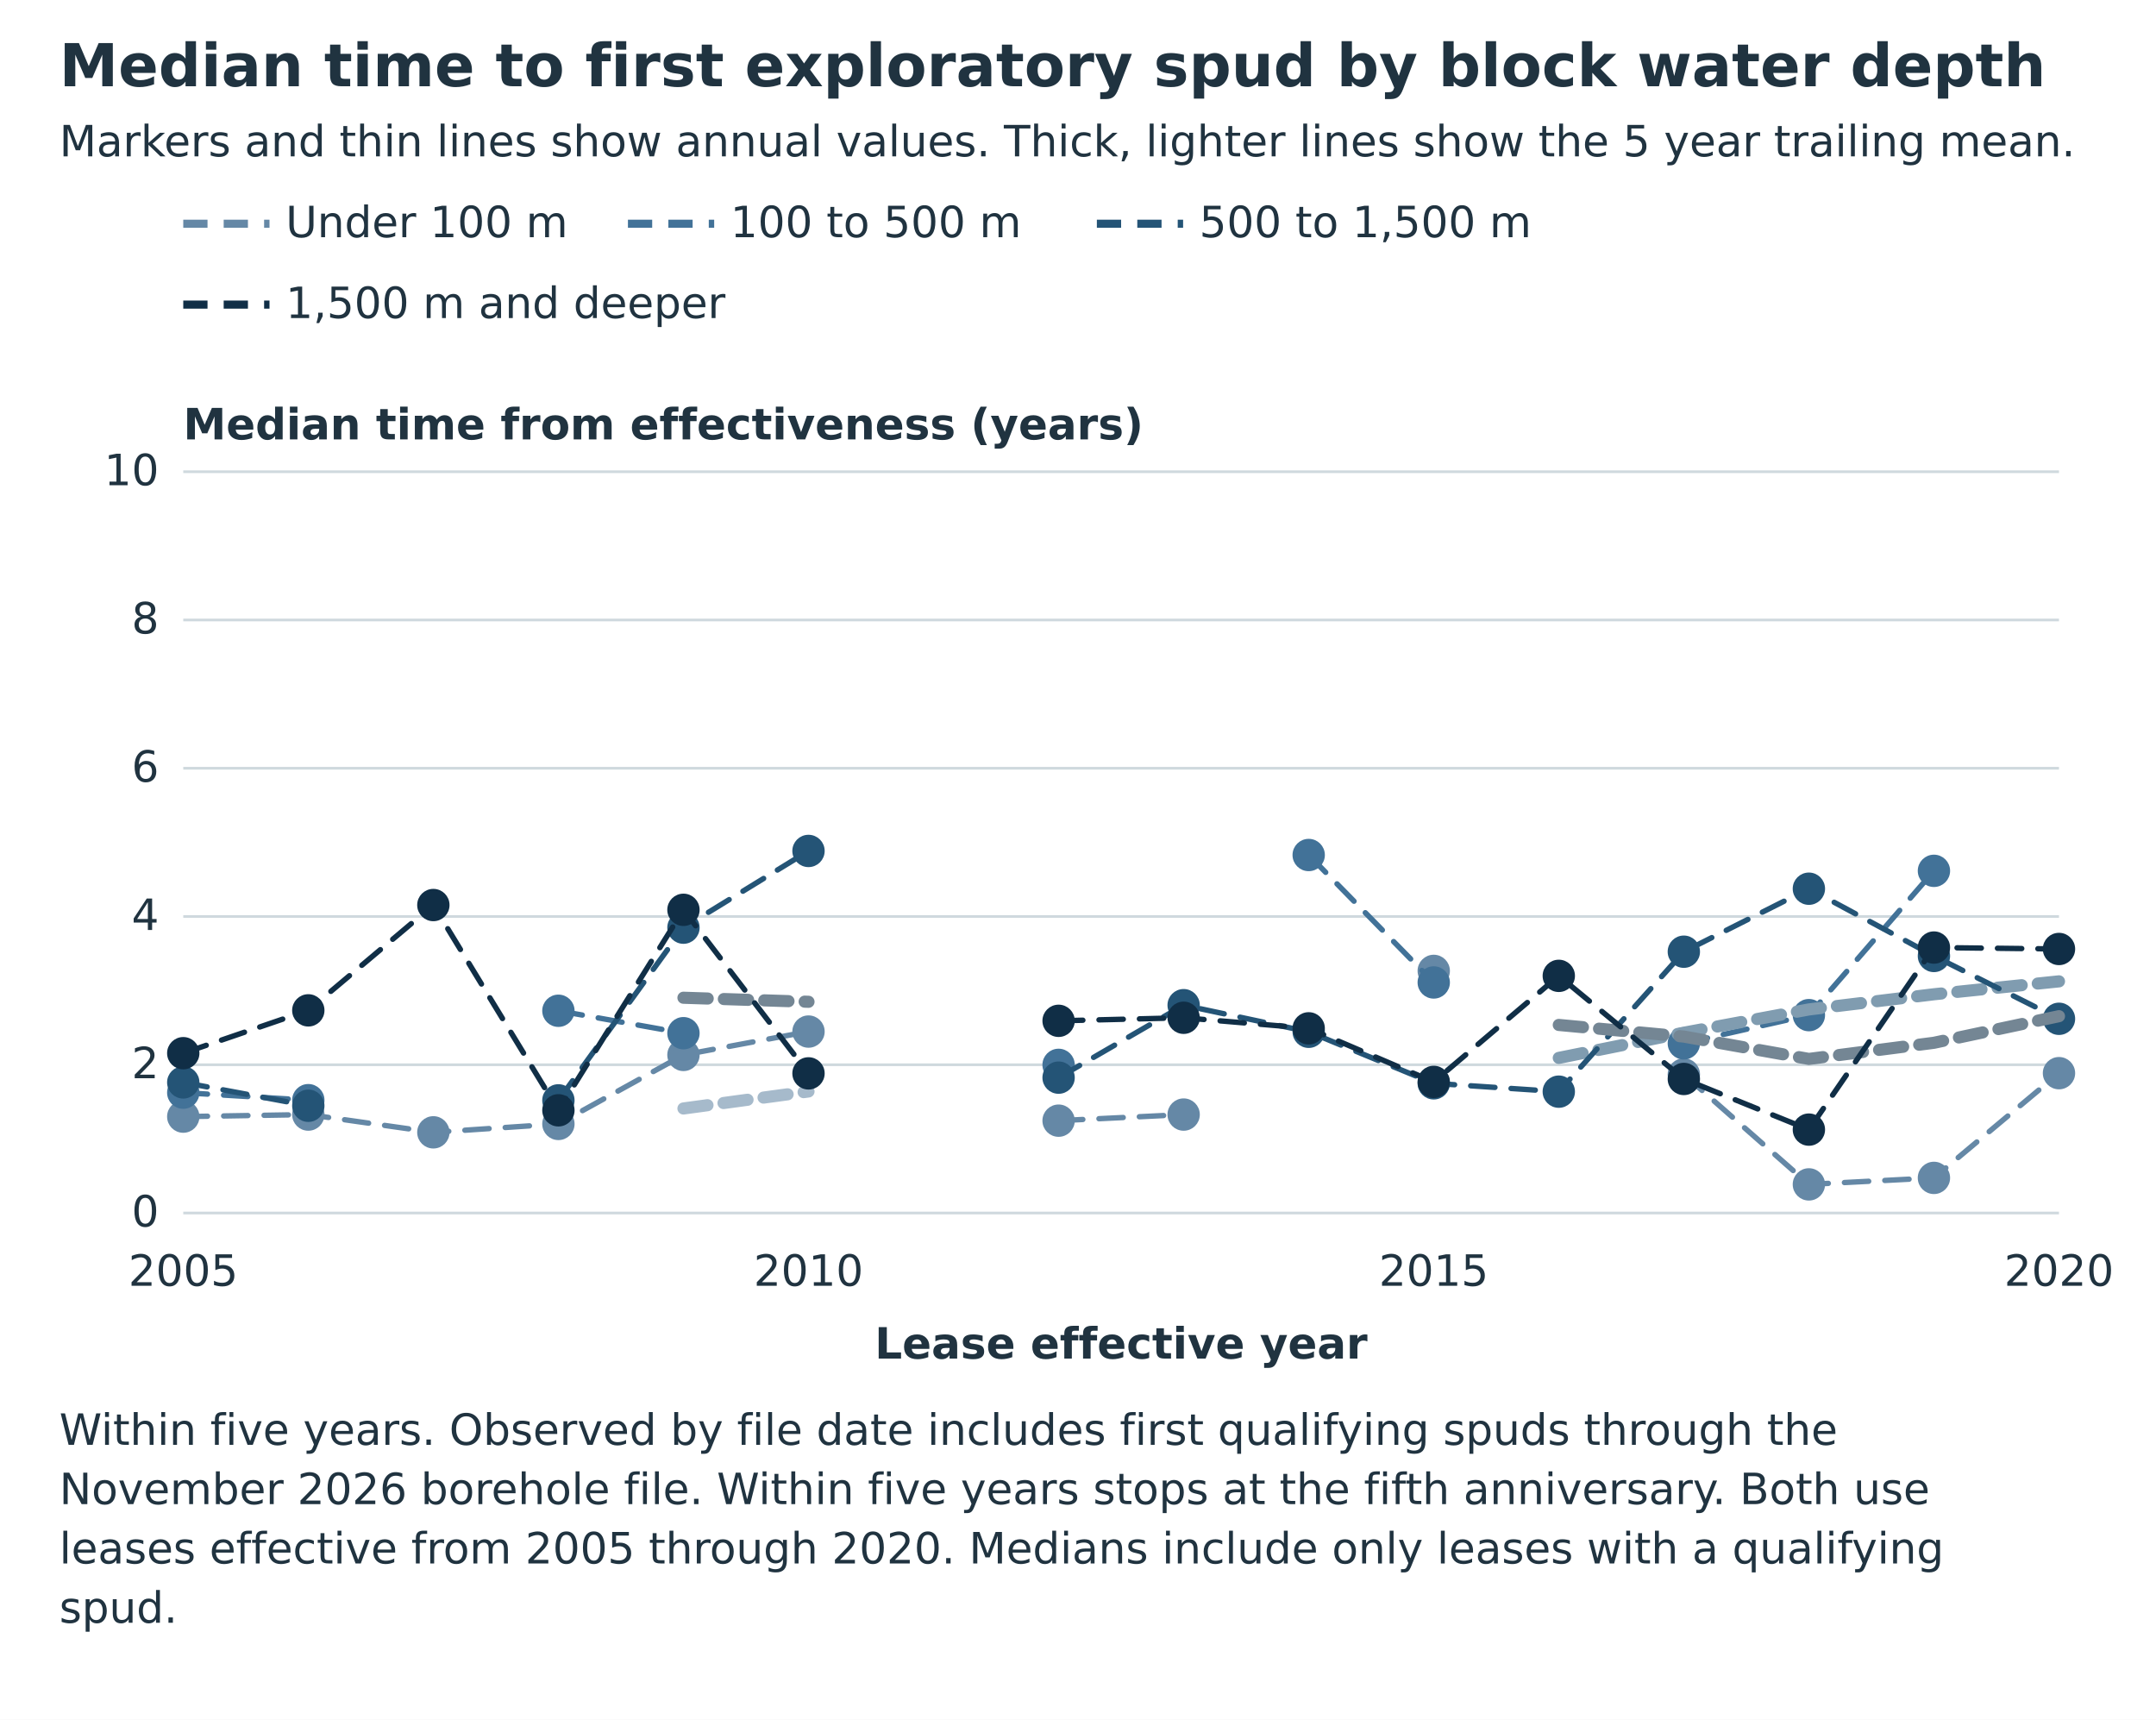
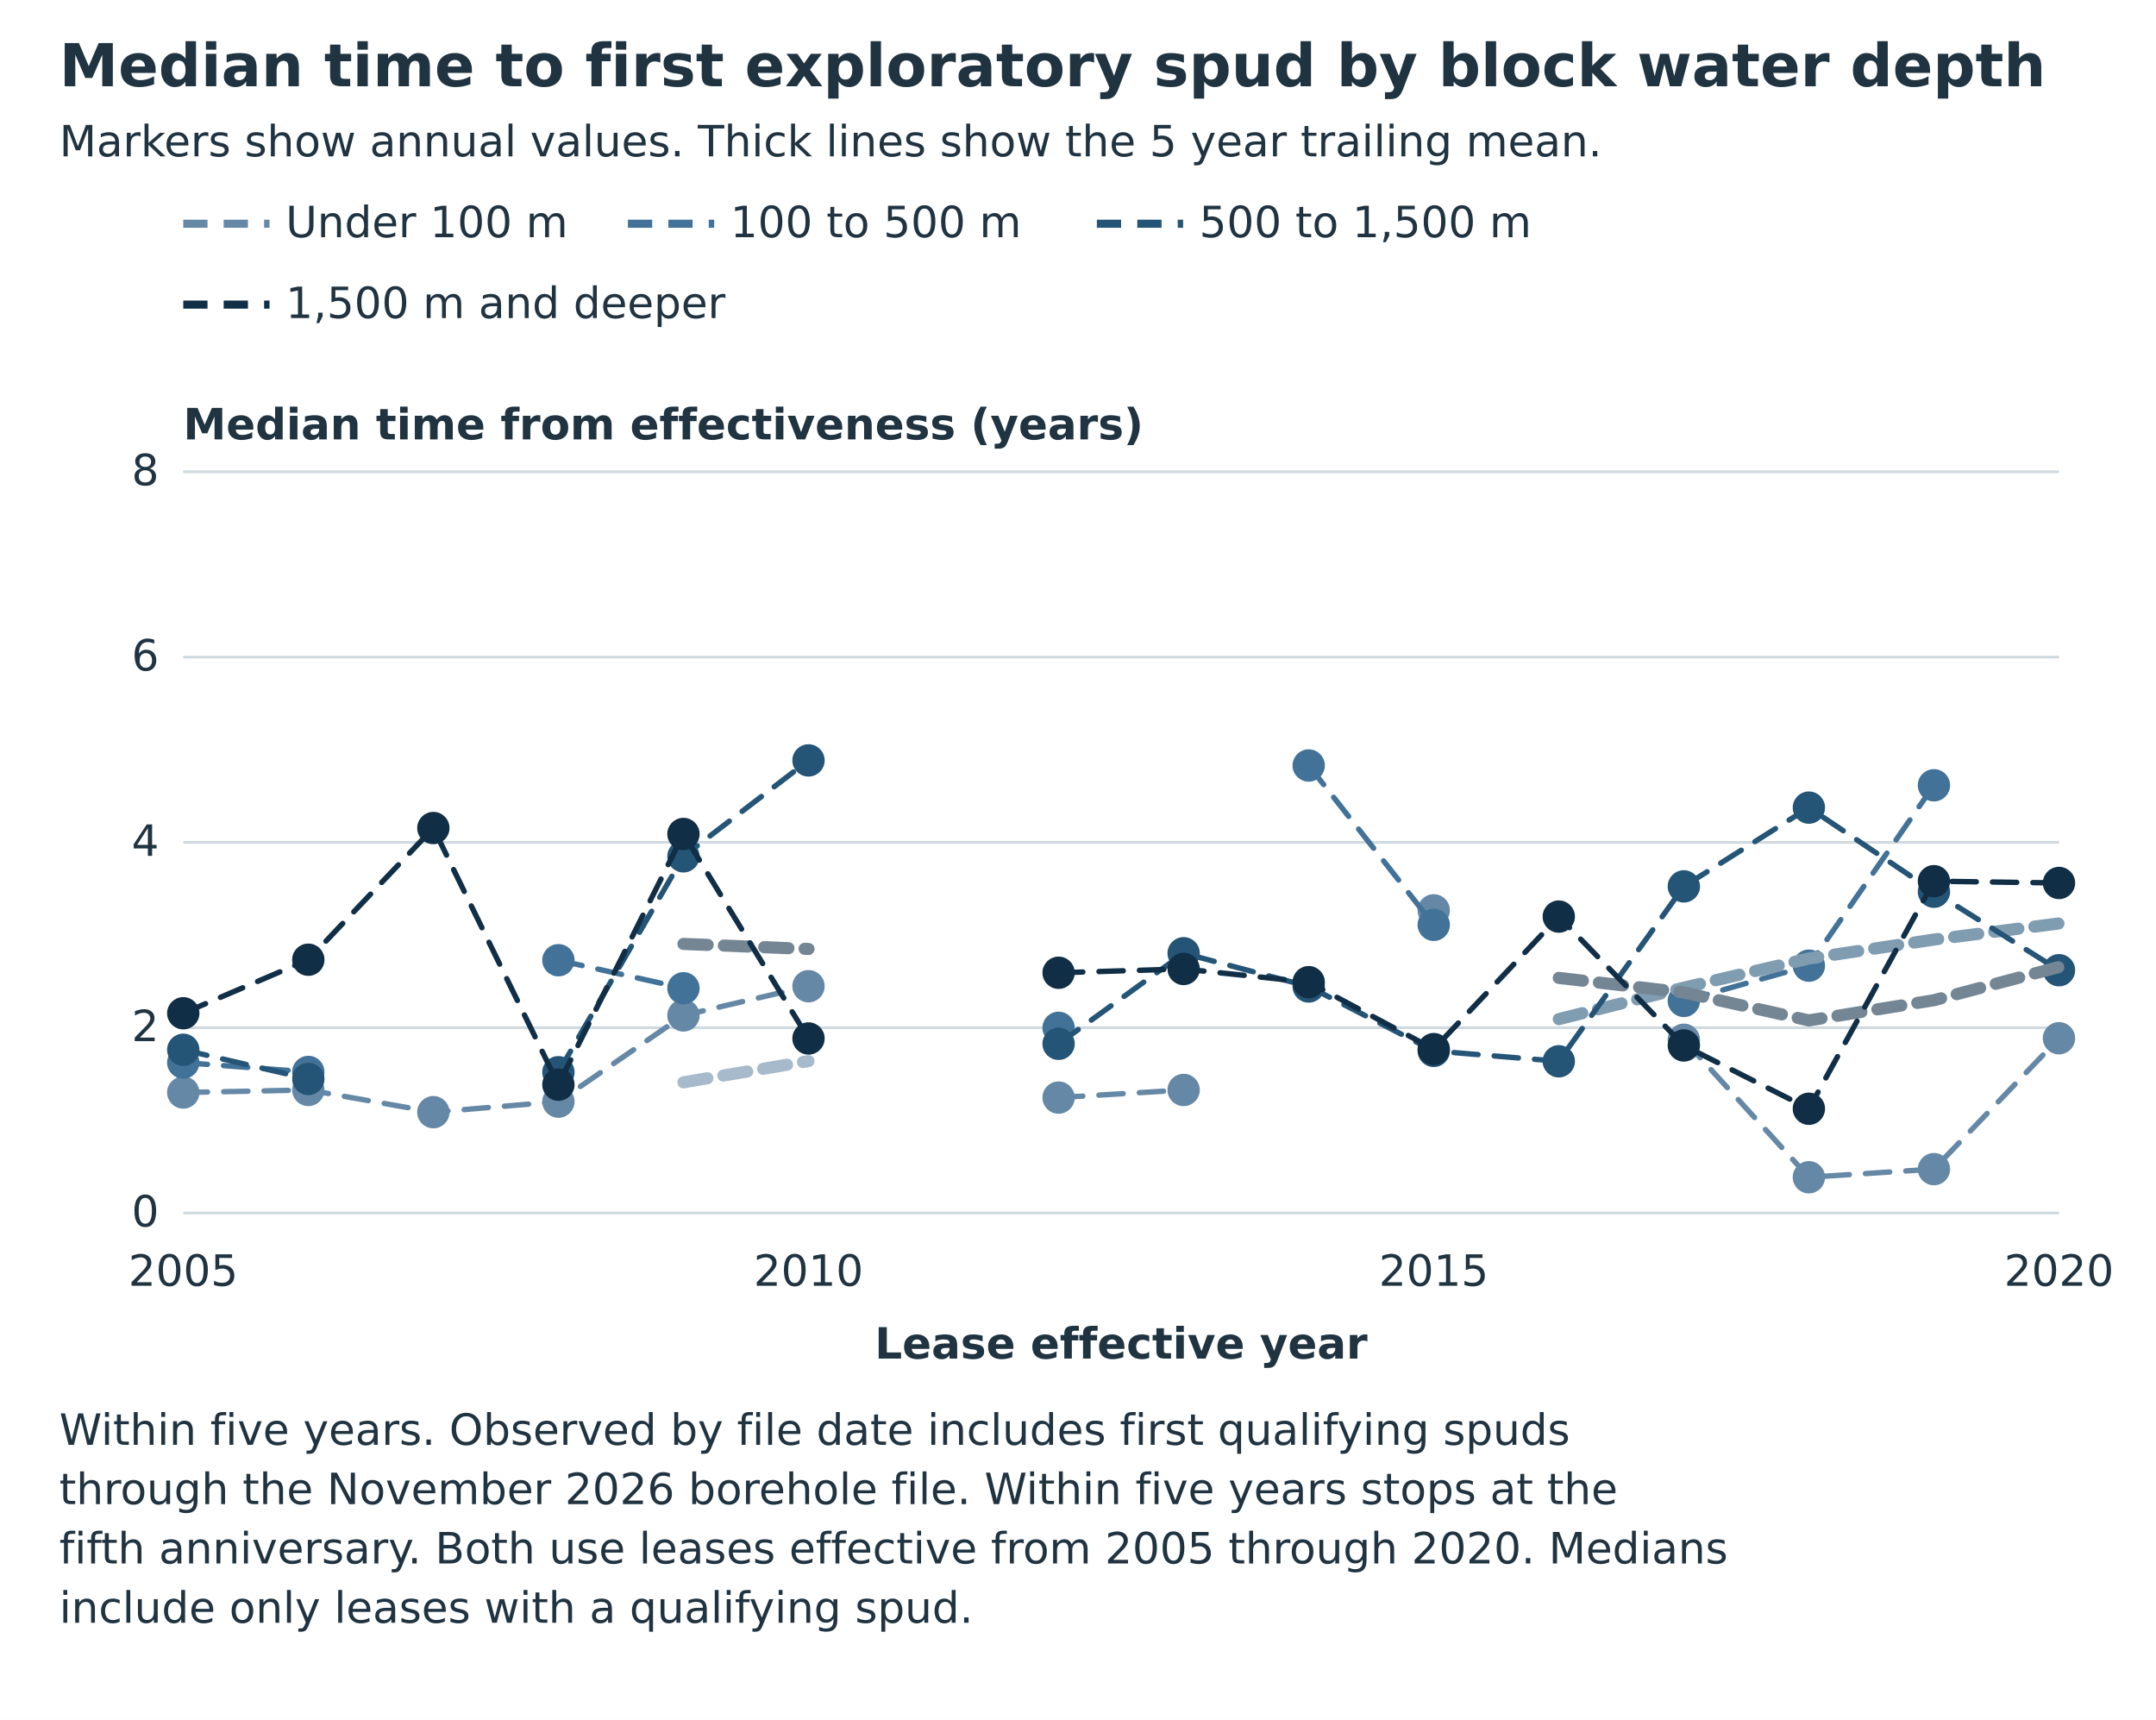
<svg xmlns="http://www.w3.org/2000/svg" role="img" aria-label="Median time to first exploratory spud by block water depth" font-family="'DejaVu Sans','Segoe UI',Arial,sans-serif" font-size="16" fill="#203340" width="800" height="638" viewBox="0 0 800 638">
  <rect width="800" height="638" fill="white" />
  <text x="22" y="32" font-size="22" font-weight="bold">Median time to first exploratory spud by block water depth</text>
-   <text x="22" y="58">Markers and thin lines show annual values. Thick, lighter lines show the 5 year trailing mean.</text>
+   <text x="22" y="58">Markers show annual values. Thick lines show the 5 year trailing mean.</text>
  <g data-legend="0">
    <rect x="62" y="70" height="27" width="154" fill="white" />
    <line x1="68" y1="83" x2="100" y2="83" stroke="#6588a6" stroke-width="3" stroke-dasharray="9 6" />
    <text x="106" y="88">Under 100 m</text>
  </g>
  <g data-legend="1">
    <rect x="227" y="70" height="27" width="163" fill="white" />
    <line x1="233" y1="83" x2="265" y2="83" stroke="#427298" stroke-width="3" stroke-dasharray="9 6" />
    <text x="271" y="88">100 to 500 m</text>
  </g>
  <g data-legend="2">
    <rect x="401" y="70" height="27" width="181" fill="white" />
    <line x1="407" y1="83" x2="439" y2="83" stroke="#245476" stroke-width="3" stroke-dasharray="9 6" />
    <text x="445" y="88">500 to 1,500 m</text>
  </g>
  <g data-legend="3">
    <rect x="62" y="100" height="27" width="217" fill="white" />
    <line x1="68" y1="113" x2="100" y2="113" stroke="#102e46" stroke-width="3" stroke-dasharray="9 6" />
    <text x="106" y="118">1,500 m and deeper</text>
  </g>
  <text x="68" y="163" font-weight="bold">Median time from effectiveness (years)</text>
  <line x1="68" x2="764" y1="450.0" y2="450.0" stroke="#cfd9de" />
  <text x="59" y="455.0" text-anchor="end">0</text>
-   <line x1="68" x2="764" y1="395.0" y2="395.0" stroke="#cfd9de" />
-   <text x="59" y="400.0" text-anchor="end">2</text>
-   <line x1="68" x2="764" y1="340.0" y2="340.0" stroke="#cfd9de" />
-   <text x="59" y="345.0" text-anchor="end">4</text>
-   <line x1="68" x2="764" y1="285.0" y2="285.0" stroke="#cfd9de" />
-   <text x="59" y="290.0" text-anchor="end">6</text>
-   <line x1="68" x2="764" y1="230.0" y2="230.0" stroke="#cfd9de" />
-   <text x="59" y="235.0" text-anchor="end">8</text>
+   <line x1="68" x2="764" y1="381.25" y2="381.25" stroke="#cfd9de" />
+   <text x="59" y="386.25" text-anchor="end">2</text>
+   <line x1="68" x2="764" y1="312.5" y2="312.5" stroke="#cfd9de" />
+   <text x="59" y="317.5" text-anchor="end">4</text>
+   <line x1="68" x2="764" y1="243.75" y2="243.75" stroke="#cfd9de" />
+   <text x="59" y="248.75" text-anchor="end">6</text>
  <line x1="68" x2="764" y1="175.0" y2="175.0" stroke="#cfd9de" />
-   <text x="59" y="180.0" text-anchor="end">10</text>
+   <text x="59" y="180.0" text-anchor="end">8</text>
  <text x="68.0" y="477" text-anchor="middle">2005</text>
  <text x="300.0" y="477" text-anchor="middle">2010</text>
  <text x="532.0" y="477" text-anchor="middle">2015</text>
  <text x="764.0" y="477" text-anchor="middle">2020</text>
  <text x="416.0" y="504" text-anchor="middle" font-weight="bold">Lease effective year</text>
  <g data-series="0" data-label="Under 100 m">
-     <path d="M253.60,411.22l0,0 L300.00,404.91" fill="none" stroke="#a6bacb" stroke-width="4.5" stroke-linecap="round" class="trend" stroke-dasharray="9 6" />
-     <path d="M68.00,414.24l0,0 L114.40,413.48 L160.80,420.07 L207.20,416.95 L253.60,391.35 L300.00,382.69 M392.80,415.74l0,0 L439.20,413.48 M532.00,360.18l0,0 M624.80,398.58l0,0 L671.20,439.38 L717.60,436.97 L764.00,398.12" fill="none" stroke="#6588a6" stroke-width="2" stroke-linecap="round" class="annual" stroke-dasharray="9 6" />
-     <circle cx="68.00" cy="414.24" r="5" stroke="#6588a6" stroke-width="2" fill="#6588a6" data-year="2005" />
-     <circle cx="114.40" cy="413.48" r="5" stroke="#6588a6" stroke-width="2" fill="#6588a6" data-year="2006" />
-     <circle cx="160.80" cy="420.07" r="5" stroke="#6588a6" stroke-width="2" fill="#6588a6" data-year="2007" />
-     <circle cx="207.20" cy="416.95" r="5" stroke="#6588a6" stroke-width="2" fill="#6588a6" data-year="2008" />
-     <circle cx="253.60" cy="391.35" r="5" stroke="#6588a6" stroke-width="2" fill="#6588a6" data-year="2009" />
-     <circle cx="300.00" cy="382.69" r="5" stroke="#6588a6" stroke-width="2" fill="#6588a6" data-year="2010" />
-     <circle cx="392.80" cy="415.74" r="5" stroke="#6588a6" stroke-width="2" fill="#6588a6" data-year="2012" />
-     <circle cx="439.20" cy="413.48" r="5" stroke="#6588a6" stroke-width="2" fill="#6588a6" data-year="2013" />
-     <circle cx="532.00" cy="360.18" r="5" stroke="#6588a6" stroke-width="2" fill="#6588a6" data-year="2015" />
-     <circle cx="624.80" cy="398.58" r="5" stroke="#6588a6" stroke-width="2" fill="#6588a6" data-year="2017" />
-     <circle cx="671.20" cy="439.38" r="5" stroke="#6588a6" stroke-width="2" fill="#6588a6" data-year="2018" />
-     <circle cx="717.60" cy="436.97" r="5" stroke="#6588a6" stroke-width="2" fill="#6588a6" data-year="2019" />
-     <circle cx="764.00" cy="398.12" r="5" stroke="#6588a6" stroke-width="2" fill="#6588a6" data-year="2020" />
+     <path d="M253.60,401.52l0,0 L300.00,393.64" fill="none" stroke="#a6bacb" stroke-width="4.5" stroke-linecap="round" class="trend" stroke-dasharray="9 6" />
+     <path d="M68.00,405.30l0,0 L114.40,404.35 L160.80,412.59 L207.20,408.68 L253.60,376.69 L300.00,365.86 M392.80,407.18l0,0 L439.20,404.35 M532.00,337.72l0,0 M624.80,385.72l0,0 L671.20,436.73 L717.60,433.72 L764.00,385.16" fill="none" stroke="#6588a6" stroke-width="2" stroke-linecap="round" class="annual" stroke-dasharray="9 6" />
+     <circle cx="68.00" cy="405.30" r="5" stroke="#6588a6" stroke-width="2" fill="#6588a6" data-year="2005" />
+     <circle cx="114.40" cy="404.35" r="5" stroke="#6588a6" stroke-width="2" fill="#6588a6" data-year="2006" />
+     <circle cx="160.80" cy="412.59" r="5" stroke="#6588a6" stroke-width="2" fill="#6588a6" data-year="2007" />
+     <circle cx="207.20" cy="408.68" r="5" stroke="#6588a6" stroke-width="2" fill="#6588a6" data-year="2008" />
+     <circle cx="253.60" cy="376.69" r="5" stroke="#6588a6" stroke-width="2" fill="#6588a6" data-year="2009" />
+     <circle cx="300.00" cy="365.86" r="5" stroke="#6588a6" stroke-width="2" fill="#6588a6" data-year="2010" />
+     <circle cx="392.80" cy="407.18" r="5" stroke="#6588a6" stroke-width="2" fill="#6588a6" data-year="2012" />
+     <circle cx="439.20" cy="404.35" r="5" stroke="#6588a6" stroke-width="2" fill="#6588a6" data-year="2013" />
+     <circle cx="532.00" cy="337.72" r="5" stroke="#6588a6" stroke-width="2" fill="#6588a6" data-year="2015" />
+     <circle cx="624.80" cy="385.72" r="5" stroke="#6588a6" stroke-width="2" fill="#6588a6" data-year="2017" />
+     <circle cx="671.20" cy="436.73" r="5" stroke="#6588a6" stroke-width="2" fill="#6588a6" data-year="2018" />
+     <circle cx="717.60" cy="433.72" r="5" stroke="#6588a6" stroke-width="2" fill="#6588a6" data-year="2019" />
+     <circle cx="764.00" cy="385.16" r="5" stroke="#6588a6" stroke-width="2" fill="#6588a6" data-year="2020" />
  </g>
  <g data-series="1" data-label="100 to 500 m">
-     <path d="M68.00,405.35l0,0 L114.40,408.14 M207.20,374.97l0,0 L253.60,383.29 M392.80,395.04l0,0 M485.60,317.19l0,0 L532.00,364.47 M624.80,387.06l0,0 L671.20,376.59 L717.60,323.06" fill="none" stroke="#427298" stroke-width="2" stroke-linecap="round" class="annual" stroke-dasharray="9 6" />
-     <circle cx="68.00" cy="405.35" r="5" stroke="#427298" stroke-width="2" fill="#427298" data-year="2005" />
-     <circle cx="114.40" cy="408.14" r="5" stroke="#427298" stroke-width="2" fill="#427298" data-year="2006" />
-     <circle cx="207.20" cy="374.97" r="5" stroke="#427298" stroke-width="2" fill="#427298" data-year="2008" />
-     <circle cx="253.60" cy="383.29" r="5" stroke="#427298" stroke-width="2" fill="#427298" data-year="2009" />
-     <circle cx="392.80" cy="395.04" r="5" stroke="#427298" stroke-width="2" fill="#427298" data-year="2012" />
-     <circle cx="485.60" cy="317.19" r="5" stroke="#427298" stroke-width="2" fill="#427298" data-year="2014" />
-     <circle cx="532.00" cy="364.47" r="5" stroke="#427298" stroke-width="2" fill="#427298" data-year="2015" />
-     <circle cx="624.80" cy="387.06" r="5" stroke="#427298" stroke-width="2" fill="#427298" data-year="2017" />
-     <circle cx="671.20" cy="376.59" r="5" stroke="#427298" stroke-width="2" fill="#427298" data-year="2018" />
-     <circle cx="717.60" cy="323.06" r="5" stroke="#427298" stroke-width="2" fill="#427298" data-year="2019" />
+     <path d="M68.00,394.19l0,0 L114.40,397.67 M207.20,356.22l0,0 L253.60,366.62 M392.80,381.30l0,0 M485.60,283.98l0,0 L532.00,343.09 M624.80,371.32l0,0 L671.20,358.24 L717.60,291.32" fill="none" stroke="#427298" stroke-width="2" stroke-linecap="round" class="annual" stroke-dasharray="9 6" />
+     <circle cx="68.00" cy="394.19" r="5" stroke="#427298" stroke-width="2" fill="#427298" data-year="2005" />
+     <circle cx="114.40" cy="397.67" r="5" stroke="#427298" stroke-width="2" fill="#427298" data-year="2006" />
+     <circle cx="207.20" cy="356.22" r="5" stroke="#427298" stroke-width="2" fill="#427298" data-year="2008" />
+     <circle cx="253.60" cy="366.62" r="5" stroke="#427298" stroke-width="2" fill="#427298" data-year="2009" />
+     <circle cx="392.80" cy="381.30" r="5" stroke="#427298" stroke-width="2" fill="#427298" data-year="2012" />
+     <circle cx="485.60" cy="283.98" r="5" stroke="#427298" stroke-width="2" fill="#427298" data-year="2014" />
+     <circle cx="532.00" cy="343.09" r="5" stroke="#427298" stroke-width="2" fill="#427298" data-year="2015" />
+     <circle cx="624.80" cy="371.32" r="5" stroke="#427298" stroke-width="2" fill="#427298" data-year="2017" />
+     <circle cx="671.20" cy="358.24" r="5" stroke="#427298" stroke-width="2" fill="#427298" data-year="2018" />
+     <circle cx="717.60" cy="291.32" r="5" stroke="#427298" stroke-width="2" fill="#427298" data-year="2019" />
  </g>
  <g data-series="2" data-label="500 to 1,500 m">
-     <path d="M578.40,392.46l0,0 L624.80,383.12 L671.20,374.48 L717.60,368.85 L764.00,364.06" fill="none" stroke="#809cb0" stroke-width="4.5" stroke-linecap="round" class="trend" stroke-dasharray="9 6" />
-     <path d="M68.00,401.55l0,0 L114.40,410.21 M207.20,408.21l0,0 L253.60,344.14 L300.00,315.68 M392.80,399.78l0,0 L439.20,372.90 L485.60,382.77 L532.00,401.89 L578.40,404.98 L624.80,353.06 L671.20,329.69 L717.60,354.64 L764.00,377.95" fill="none" stroke="#245476" stroke-width="2" stroke-linecap="round" class="annual" stroke-dasharray="9 6" />
-     <circle cx="68.00" cy="401.55" r="5" stroke="#245476" stroke-width="2" fill="#245476" data-year="2005" />
-     <circle cx="114.40" cy="410.21" r="5" stroke="#245476" stroke-width="2" fill="#245476" data-year="2006" />
-     <circle cx="207.20" cy="408.21" r="5" stroke="#245476" stroke-width="2" fill="#245476" data-year="2008" />
-     <circle cx="253.60" cy="344.14" r="5" stroke="#245476" stroke-width="2" fill="#245476" data-year="2009" />
-     <circle cx="300.00" cy="315.68" r="5" stroke="#245476" stroke-width="2" fill="#245476" data-year="2010" />
-     <circle cx="392.80" cy="399.78" r="5" stroke="#245476" stroke-width="2" fill="#245476" data-year="2012" />
-     <circle cx="439.20" cy="372.90" r="5" stroke="#245476" stroke-width="2" fill="#245476" data-year="2013" />
-     <circle cx="485.60" cy="382.77" r="5" stroke="#245476" stroke-width="2" fill="#245476" data-year="2014" />
-     <circle cx="532.00" cy="401.89" r="5" stroke="#245476" stroke-width="2" fill="#245476" data-year="2015" />
-     <circle cx="578.40" cy="404.98" r="5" stroke="#245476" stroke-width="2" fill="#245476" data-year="2016" />
-     <circle cx="624.80" cy="353.06" r="5" stroke="#245476" stroke-width="2" fill="#245476" data-year="2017" />
-     <circle cx="671.20" cy="329.69" r="5" stroke="#245476" stroke-width="2" fill="#245476" data-year="2018" />
-     <circle cx="717.60" cy="354.64" r="5" stroke="#245476" stroke-width="2" fill="#245476" data-year="2019" />
-     <circle cx="764.00" cy="377.95" r="5" stroke="#245476" stroke-width="2" fill="#245476" data-year="2020" />
+     <path d="M578.40,378.08l0,0 L624.80,366.40 L671.20,355.59 L717.60,348.56 L764.00,342.58" fill="none" stroke="#809cb0" stroke-width="4.5" stroke-linecap="round" class="trend" stroke-dasharray="9 6" />
+     <path d="M68.00,389.44l0,0 L114.40,400.26 M207.20,397.77l0,0 L253.60,317.68 L300.00,282.10 M392.80,387.23l0,0 L439.20,353.63 L485.60,365.96 L532.00,389.86 L578.40,393.72 L624.80,328.83 L671.20,299.61 L717.60,330.81 L764.00,359.93" fill="none" stroke="#245476" stroke-width="2" stroke-linecap="round" class="annual" stroke-dasharray="9 6" />
+     <circle cx="68.00" cy="389.44" r="5" stroke="#245476" stroke-width="2" fill="#245476" data-year="2005" />
+     <circle cx="114.40" cy="400.26" r="5" stroke="#245476" stroke-width="2" fill="#245476" data-year="2006" />
+     <circle cx="207.20" cy="397.77" r="5" stroke="#245476" stroke-width="2" fill="#245476" data-year="2008" />
+     <circle cx="253.60" cy="317.68" r="5" stroke="#245476" stroke-width="2" fill="#245476" data-year="2009" />
+     <circle cx="300.00" cy="282.10" r="5" stroke="#245476" stroke-width="2" fill="#245476" data-year="2010" />
+     <circle cx="392.80" cy="387.23" r="5" stroke="#245476" stroke-width="2" fill="#245476" data-year="2012" />
+     <circle cx="439.20" cy="353.63" r="5" stroke="#245476" stroke-width="2" fill="#245476" data-year="2013" />
+     <circle cx="485.60" cy="365.96" r="5" stroke="#245476" stroke-width="2" fill="#245476" data-year="2014" />
+     <circle cx="532.00" cy="389.86" r="5" stroke="#245476" stroke-width="2" fill="#245476" data-year="2015" />
+     <circle cx="578.40" cy="393.72" r="5" stroke="#245476" stroke-width="2" fill="#245476" data-year="2016" />
+     <circle cx="624.80" cy="328.83" r="5" stroke="#245476" stroke-width="2" fill="#245476" data-year="2017" />
+     <circle cx="671.20" cy="299.61" r="5" stroke="#245476" stroke-width="2" fill="#245476" data-year="2018" />
+     <circle cx="717.60" cy="330.81" r="5" stroke="#245476" stroke-width="2" fill="#245476" data-year="2019" />
+     <circle cx="764.00" cy="359.93" r="5" stroke="#245476" stroke-width="2" fill="#245476" data-year="2020" />
  </g>
  <g data-series="3" data-label="1,500 m and deeper">
-     <path d="M253.60,370.14l0,0 L300.00,371.64 M578.40,380.23l0,0 L624.80,384.54 L671.20,392.84 L717.60,386.85 L764.00,376.98" fill="none" stroke="#748694" stroke-width="4.5" stroke-linecap="round" class="trend" stroke-dasharray="9 6" />
-     <path d="M68.00,390.71l0,0 L114.40,374.82 L160.80,335.75 L207.20,411.90 L253.60,337.52 L300.00,398.20 M392.80,378.70l0,0 L439.20,377.57 L485.60,381.49 L532.00,401.36 L578.40,362.02 L624.80,400.27 L671.20,419.06 L717.60,351.52 L764.00,352.05" fill="none" stroke="#102e46" stroke-width="2" stroke-linecap="round" class="annual" stroke-dasharray="9 6" />
-     <circle cx="68.00" cy="390.71" r="5" stroke="#102e46" stroke-width="2" fill="#102e46" data-year="2005" />
-     <circle cx="114.40" cy="374.82" r="5" stroke="#102e46" stroke-width="2" fill="#102e46" data-year="2006" />
-     <circle cx="160.80" cy="335.75" r="5" stroke="#102e46" stroke-width="2" fill="#102e46" data-year="2007" />
-     <circle cx="207.20" cy="411.90" r="5" stroke="#102e46" stroke-width="2" fill="#102e46" data-year="2008" />
-     <circle cx="253.60" cy="337.52" r="5" stroke="#102e46" stroke-width="2" fill="#102e46" data-year="2009" />
-     <circle cx="300.00" cy="398.20" r="5" stroke="#102e46" stroke-width="2" fill="#102e46" data-year="2010" />
-     <circle cx="392.80" cy="378.70" r="5" stroke="#102e46" stroke-width="2" fill="#102e46" data-year="2012" />
-     <circle cx="439.20" cy="377.57" r="5" stroke="#102e46" stroke-width="2" fill="#102e46" data-year="2013" />
-     <circle cx="485.60" cy="381.49" r="5" stroke="#102e46" stroke-width="2" fill="#102e46" data-year="2014" />
-     <circle cx="532.00" cy="401.36" r="5" stroke="#102e46" stroke-width="2" fill="#102e46" data-year="2015" />
-     <circle cx="578.40" cy="362.02" r="5" stroke="#102e46" stroke-width="2" fill="#102e46" data-year="2016" />
-     <circle cx="624.80" cy="400.27" r="5" stroke="#102e46" stroke-width="2" fill="#102e46" data-year="2017" />
-     <circle cx="671.20" cy="419.06" r="5" stroke="#102e46" stroke-width="2" fill="#102e46" data-year="2018" />
-     <circle cx="717.60" cy="351.52" r="5" stroke="#102e46" stroke-width="2" fill="#102e46" data-year="2019" />
-     <circle cx="764.00" cy="352.05" r="5" stroke="#102e46" stroke-width="2" fill="#102e46" data-year="2020" />
+     <path d="M253.60,350.17l0,0 L300.00,352.05 M578.40,362.78l0,0 L624.80,368.18 L671.20,378.55 L717.60,371.06 L764.00,358.73" fill="none" stroke="#748694" stroke-width="4.5" stroke-linecap="round" class="trend" stroke-dasharray="9 6" />
+     <path d="M68.00,375.89l0,0 L114.40,356.03 L160.80,307.18 L207.20,402.38 L253.60,309.39 L300.00,385.25 M392.80,360.87l0,0 L439.20,359.46 L485.60,364.36 L532.00,389.20 L578.40,340.03 L624.80,387.84 L671.20,411.32 L717.60,326.90 L764.00,327.56" fill="none" stroke="#102e46" stroke-width="2" stroke-linecap="round" class="annual" stroke-dasharray="9 6" />
+     <circle cx="68.00" cy="375.89" r="5" stroke="#102e46" stroke-width="2" fill="#102e46" data-year="2005" />
+     <circle cx="114.40" cy="356.03" r="5" stroke="#102e46" stroke-width="2" fill="#102e46" data-year="2006" />
+     <circle cx="160.80" cy="307.18" r="5" stroke="#102e46" stroke-width="2" fill="#102e46" data-year="2007" />
+     <circle cx="207.20" cy="402.38" r="5" stroke="#102e46" stroke-width="2" fill="#102e46" data-year="2008" />
+     <circle cx="253.60" cy="309.39" r="5" stroke="#102e46" stroke-width="2" fill="#102e46" data-year="2009" />
+     <circle cx="300.00" cy="385.25" r="5" stroke="#102e46" stroke-width="2" fill="#102e46" data-year="2010" />
+     <circle cx="392.80" cy="360.87" r="5" stroke="#102e46" stroke-width="2" fill="#102e46" data-year="2012" />
+     <circle cx="439.20" cy="359.46" r="5" stroke="#102e46" stroke-width="2" fill="#102e46" data-year="2013" />
+     <circle cx="485.60" cy="364.36" r="5" stroke="#102e46" stroke-width="2" fill="#102e46" data-year="2014" />
+     <circle cx="532.00" cy="389.20" r="5" stroke="#102e46" stroke-width="2" fill="#102e46" data-year="2015" />
+     <circle cx="578.40" cy="340.03" r="5" stroke="#102e46" stroke-width="2" fill="#102e46" data-year="2016" />
+     <circle cx="624.80" cy="387.84" r="5" stroke="#102e46" stroke-width="2" fill="#102e46" data-year="2017" />
+     <circle cx="671.20" cy="411.32" r="5" stroke="#102e46" stroke-width="2" fill="#102e46" data-year="2018" />
+     <circle cx="717.60" cy="326.90" r="5" stroke="#102e46" stroke-width="2" fill="#102e46" data-year="2019" />
+     <circle cx="764.00" cy="327.56" r="5" stroke="#102e46" stroke-width="2" fill="#102e46" data-year="2020" />
  </g>
-   <text x="22" y="536">Within five years. Observed by file date includes first qualifying spuds through the</text>
-   <text x="22" y="558">November 2026 borehole file. Within five years stops at the fifth anniversary. Both use</text>
-   <text x="22" y="580">leases effective from 2005 through 2020. Medians include only leases with a qualifying</text>
-   <text x="22" y="602">spud.</text>
+   <text x="22" y="536">Within five years. Observed by file date includes first qualifying spuds</text>
+   <text x="22" y="558">through the November 2026 borehole file. Within five years stops at the</text>
+   <text x="22" y="580">fifth anniversary. Both use leases effective from 2005 through 2020. Medians</text>
+   <text x="22" y="602">include only leases with a qualifying spud.</text>
</svg>
